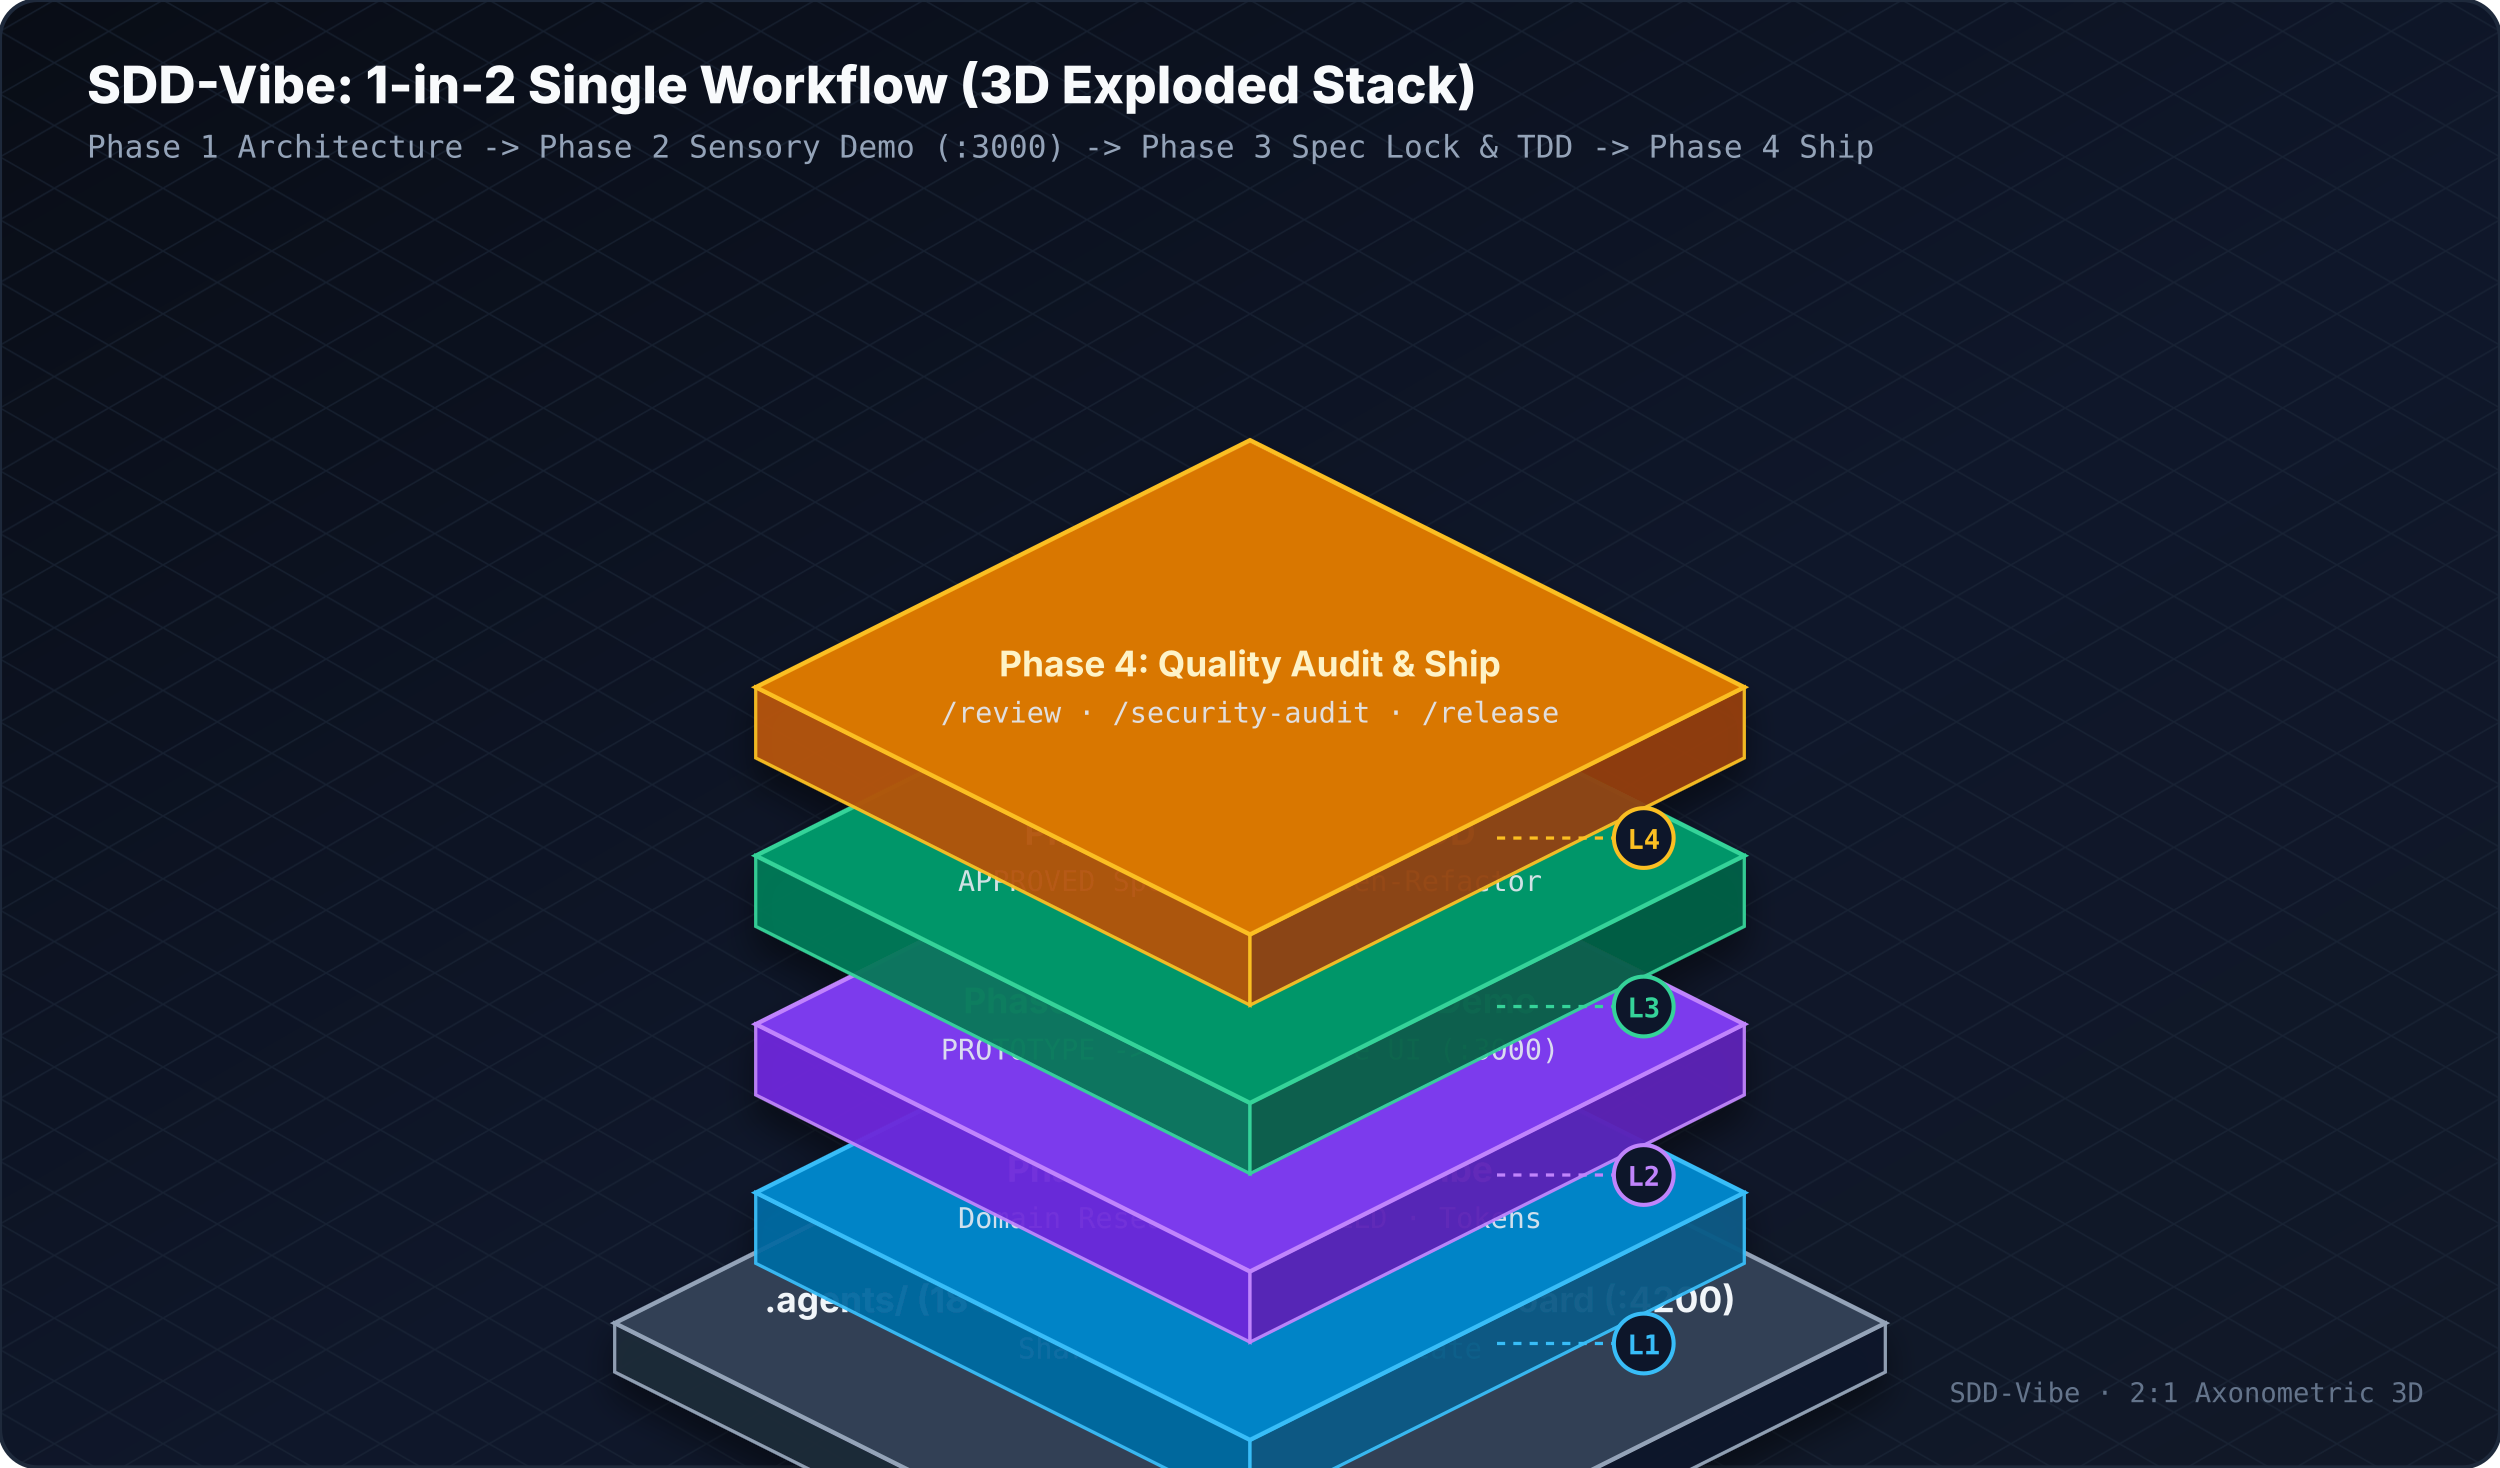
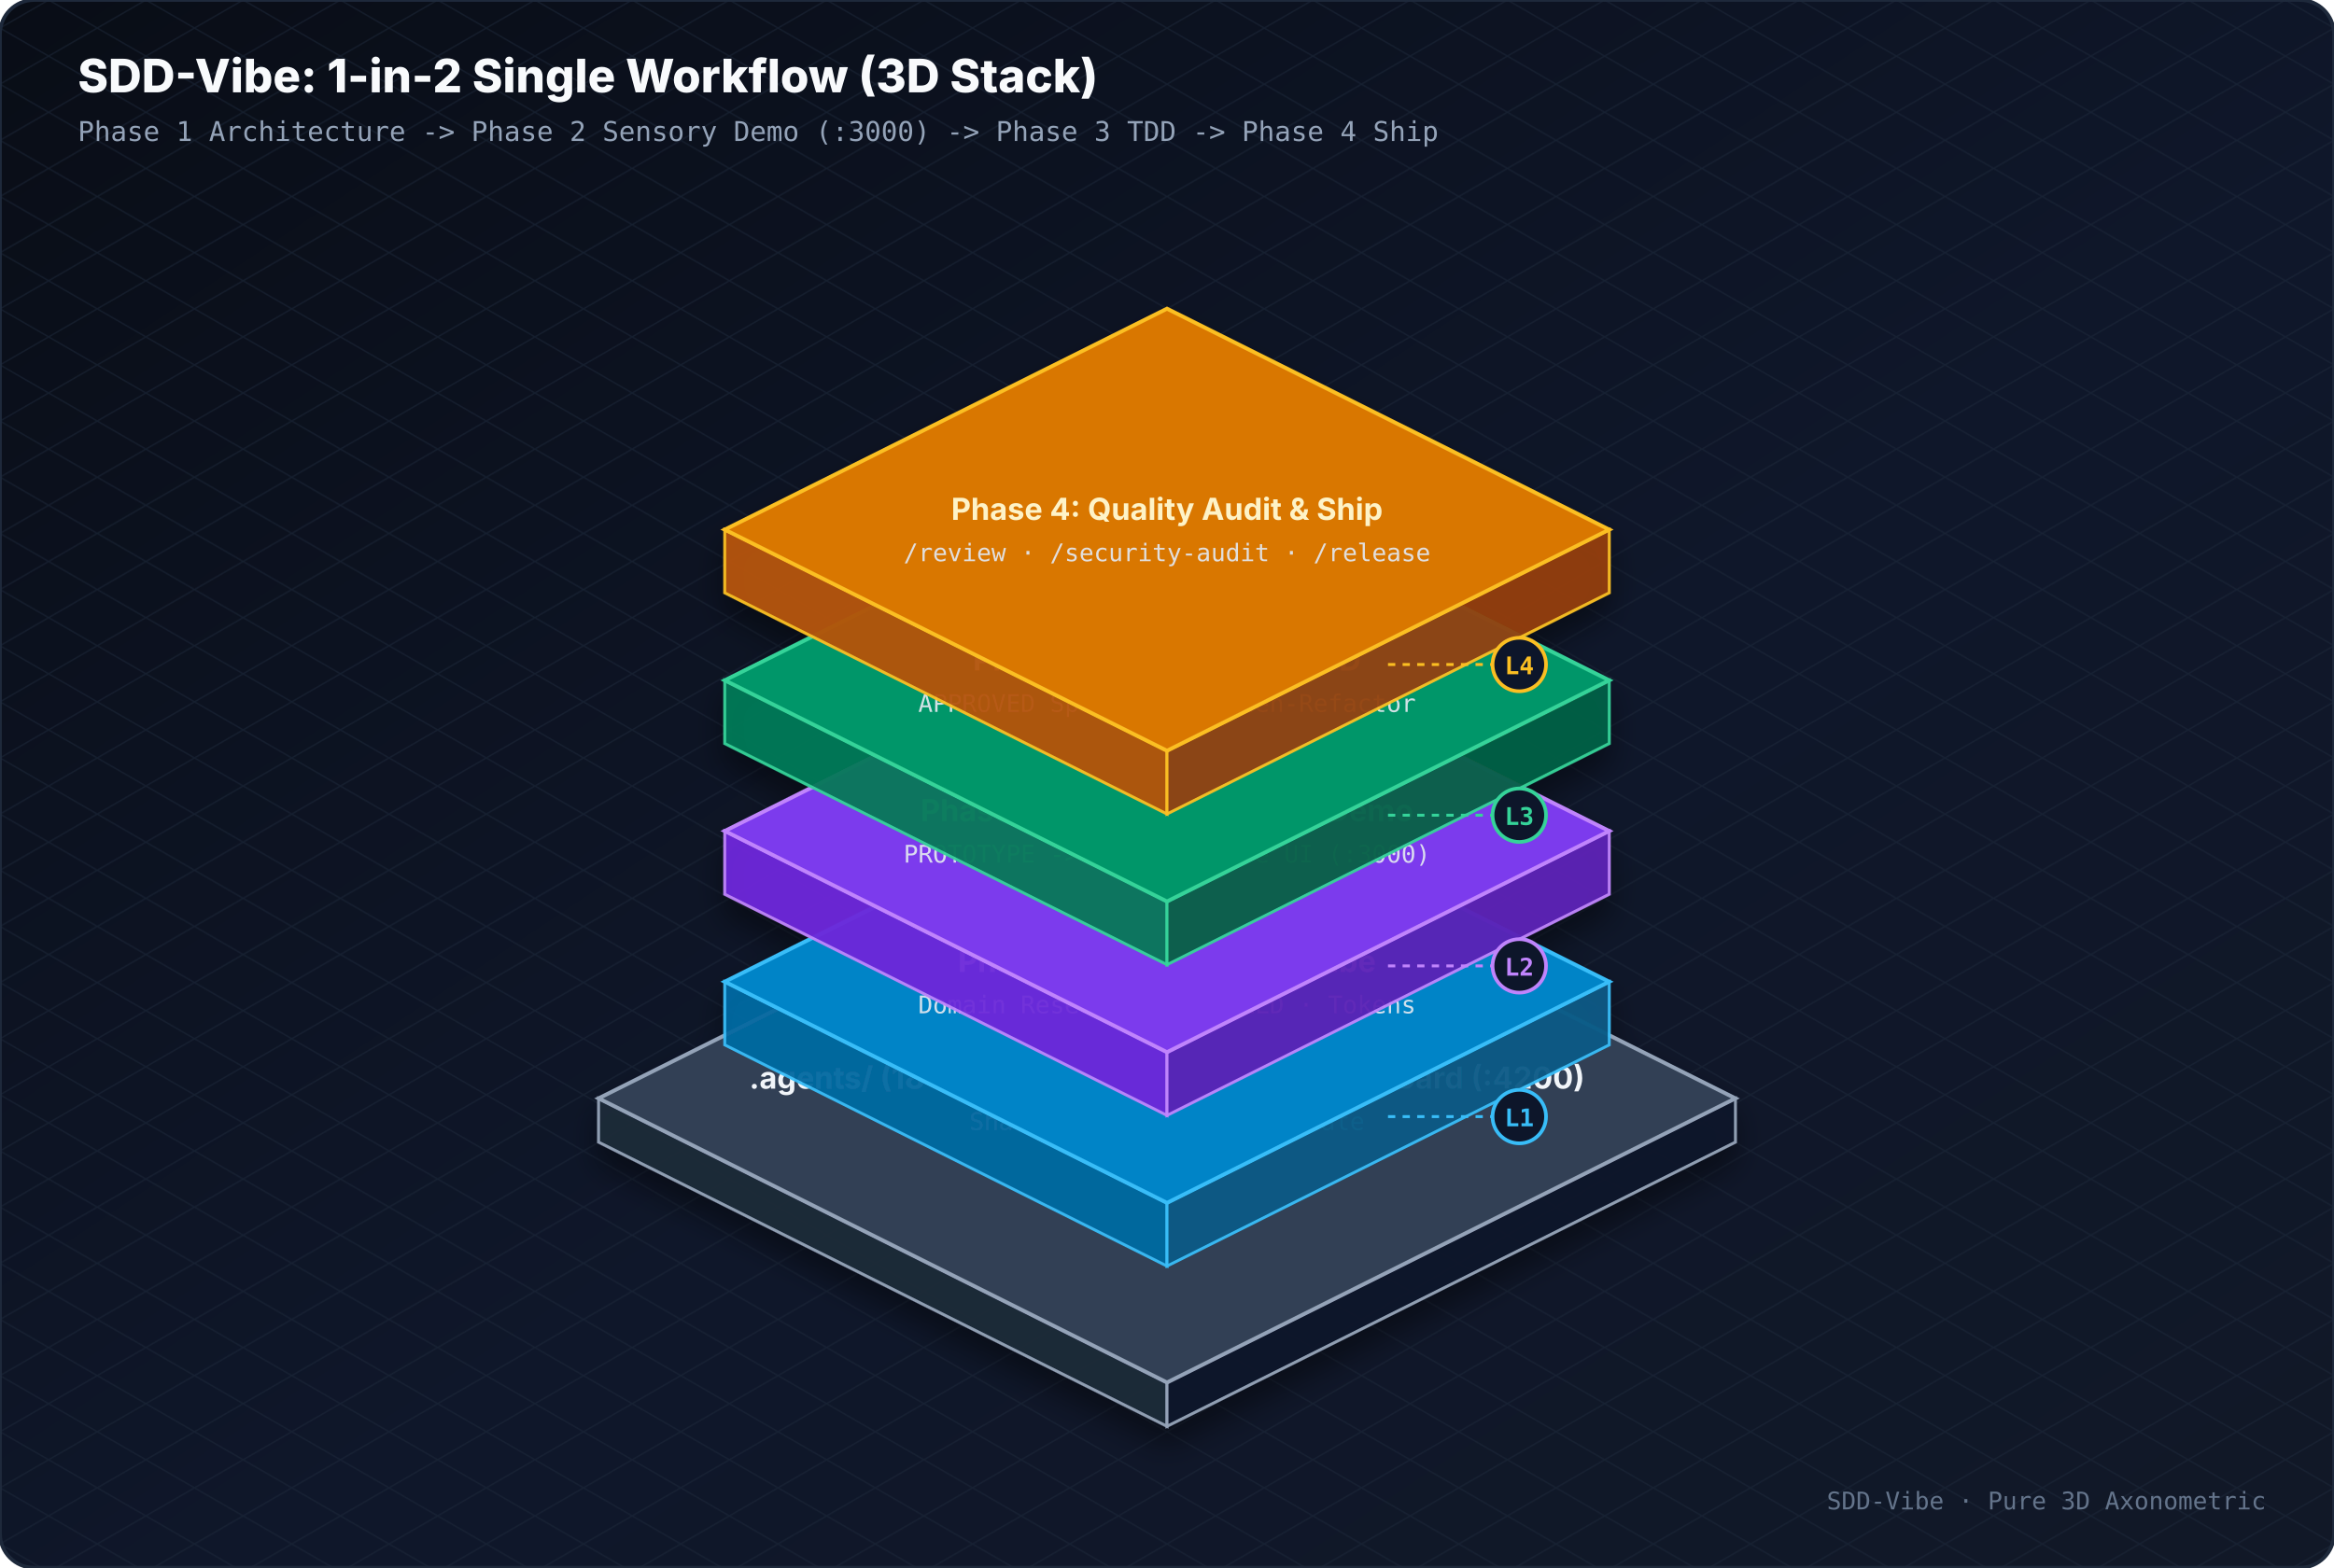
- <svg xmlns="http://www.w3.org/2000/svg" viewBox="0 0 920 540" width="100%" role="img" aria-label="SDD-Vibe: 1-in-2 Single Workflow (3D Exploded Stack)">
+ <svg xmlns="http://www.w3.org/2000/svg" viewBox="0 0 960 645" width="100%" role="img" aria-label="SDD-Vibe: 1-in-2 Single Workflow (3D Stack)">
  <defs>
    <linearGradient id="bgGrad" x1="0%" y1="0%" x2="100%" y2="100%">
      <stop offset="0%" stop-color="#090d16" />
      <stop offset="55%" stop-color="#0f172a" />
      <stop offset="100%" stop-color="#111827" />
    </linearGradient>
-     <pattern id="isoGrid" width="40" height="23.1" patternUnits="userSpaceOnUse">
-       <path d="M 0 11.55 L 20 0 L 40 11.55 L 20 23.1 Z" fill="none" stroke="#1e293b" stroke-width="0.6" opacity="0.55" />
+     <pattern id="bgGrid" width="40" height="23.1" patternUnits="userSpaceOnUse">
+       <path d="M 0 11.55 L 20 0 L 40 11.55 L 20 23.1 Z" fill="none" stroke="#1e293b" stroke-width="0.6" opacity="0.5" />
    </pattern>
    <filter id="glow" x="-10%" y="-10%" width="120%" height="120%">
-       <feDropShadow dx="0" dy="8" stdDeviation="6" flood-color="#000000" flood-opacity="0.45" />
+       <feDropShadow dx="0" dy="8" stdDeviation="6" flood-color="#000000" flood-opacity="0.42" />
    </filter>
+     <marker id="arrow-64748b" viewBox="0 0 10 10" refX="8" refY="5" markerWidth="6" markerHeight="6" orient="auto-start-reverse">
+       <path d="M 0 1.5 L 9 5 L 0 8.5 z" fill="#64748b" />
+     </marker>
+     <marker id="arrow-38bdf8" viewBox="0 0 10 10" refX="8" refY="5" markerWidth="6" markerHeight="6" orient="auto-start-reverse">
+       <path d="M 0 1.5 L 9 5 L 0 8.5 z" fill="#38bdf8" />
+     </marker>
+     <marker id="arrow-818cf8" viewBox="0 0 10 10" refX="8" refY="5" markerWidth="6" markerHeight="6" orient="auto-start-reverse">
+       <path d="M 0 1.5 L 9 5 L 0 8.5 z" fill="#818cf8" />
+     </marker>
+     <marker id="arrow-c084fc" viewBox="0 0 10 10" refX="8" refY="5" markerWidth="6" markerHeight="6" orient="auto-start-reverse">
+       <path d="M 0 1.5 L 9 5 L 0 8.5 z" fill="#c084fc" />
+     </marker>
+     <marker id="arrow-34d399" viewBox="0 0 10 10" refX="8" refY="5" markerWidth="6" markerHeight="6" orient="auto-start-reverse">
+       <path d="M 0 1.5 L 9 5 L 0 8.5 z" fill="#34d399" />
+     </marker>
+     <marker id="arrow-fbbf24" viewBox="0 0 10 10" refX="8" refY="5" markerWidth="6" markerHeight="6" orient="auto-start-reverse">
+       <path d="M 0 1.5 L 9 5 L 0 8.5 z" fill="#fbbf24" />
+     </marker>
+     <marker id="arrow-fb7185" viewBox="0 0 10 10" refX="8" refY="5" markerWidth="6" markerHeight="6" orient="auto-start-reverse">
+       <path d="M 0 1.5 L 9 5 L 0 8.5 z" fill="#fb7185" />
+     </marker>
  </defs>
-   <rect width="920" height="540" rx="14" fill="url(#bgGrad)" stroke="#1e293b" stroke-width="1.5" />
-   <rect width="920" height="540" rx="14" fill="url(#isoGrid)" />
-   <text x="32" y="38" font-family="Inter, Segoe UI, system-ui, sans-serif" font-size="19" font-weight="800" fill="#f8fafc">SDD-Vibe: 1-in-2 Single Workflow (3D Exploded Stack)</text>
-   <text x="32" y="58" font-family="JetBrains Mono, Consolas, monospace" font-size="11.5" fill="#94a3b8">Phase 1 Architecture -&gt; Phase 2 Sensory Demo (:3000) -&gt; Phase 3 Spec Lock &amp; TDD -&gt; Phase 4 Ship</text>
+   <rect width="960" height="645" rx="14" fill="url(#bgGrad)" stroke="#1e293b" stroke-width="1.5" />
+   <rect width="960" height="645" rx="14" fill="url(#bgGrid)" />
+   <text x="32" y="38" font-family="Inter, Segoe UI, system-ui, sans-serif" font-size="19" font-weight="800" fill="#f8fafc">SDD-Vibe: 1-in-2 Single Workflow (3D Stack)</text>
+   <text x="32" y="58" font-family="JetBrains Mono, Consolas, monospace" font-size="11.2" fill="#94a3b8">Phase 1 Architecture -&gt; Phase 2 Sensory Demo (:3000) -&gt; Phase 3 TDD -&gt; Phase 4 Ship</text>
  <g filter="url(#glow)">
-     <line x1="460.0" y1="490.9" x2="460.0" y2="172.9" stroke="#475569" stroke-width="1.5" stroke-dasharray="5,5" />
-     <polygon points="226.2,486.9 460.0,603.8 460.0,621.8 226.2,504.9" fill="#1e293b" stroke="#94a3b8" stroke-width="1.2" opacity="0.95" />
-     <polygon points="693.8,486.9 460.0,603.8 460.0,621.8 693.8,504.9" fill="#0f172a" stroke="#94a3b8" stroke-width="1.2" opacity="0.95" />
-     <polygon points="460.0,370.0 693.8,486.9 460.0,603.8 226.2,486.9" fill="#334155" stroke="#94a3b8" stroke-width="1.6" />
-     <text x="460.0" y="482.9" text-anchor="middle" font-family="Inter, Segoe UI, system-ui, sans-serif" font-size="13" font-weight="700" fill="#f1f5f9">.agents/ (18 Commands &amp; 18 Skills) + Dashboard (:4200)</text>
-     <text x="460.0" y="499.9" text-anchor="middle" font-family="JetBrains Mono, Consolas, monospace" font-size="10.5" fill="#e2e8f0" opacity="0.92">Shared Governance Baseplate</text>
-     <polygon points="278.1,438.9 460.0,529.9 460.0,555.9 278.1,464.9" fill="#0369a1" stroke="#38bdf8" stroke-width="1.2" opacity="0.95" />
-     <polygon points="641.9,438.9 460.0,529.9 460.0,555.9 641.9,464.9" fill="#075985" stroke="#38bdf8" stroke-width="1.2" opacity="0.95" />
-     <polygon points="460.0,348.0 641.9,438.9 460.0,529.9 278.1,438.9" fill="#0284c7" stroke="#38bdf8" stroke-width="1.6" />
-     <text x="460.0" y="434.9" text-anchor="middle" font-family="Inter, Segoe UI, system-ui, sans-serif" font-size="13" font-weight="700" fill="#e0f2fe">Phase 1: Architecture &amp; Vibe</text>
-     <text x="460.0" y="451.9" text-anchor="middle" font-family="JetBrains Mono, Consolas, monospace" font-size="10.5" fill="#e2e8f0" opacity="0.92">Domain Research · HLD/LLD · Tokens</text>
-     <polygon points="278.1,376.9 460.0,467.9 460.0,493.9 278.1,402.9" fill="#6d28d9" stroke="#c084fc" stroke-width="1.2" opacity="0.95" />
-     <polygon points="641.9,376.9 460.0,467.9 460.0,493.9 641.9,402.9" fill="#5b21b6" stroke="#c084fc" stroke-width="1.2" opacity="0.95" />
-     <polygon points="460.0,286.0 641.9,376.9 460.0,467.9 278.1,376.9" fill="#7c3aed" stroke="#c084fc" stroke-width="1.6" />
-     <text x="460.0" y="372.9" text-anchor="middle" font-family="Inter, Segoe UI, system-ui, sans-serif" font-size="13" font-weight="700" fill="#f3e8ff">Phase 2: Frontend Sensory Demo</text>
-     <text x="460.0" y="389.9" text-anchor="middle" font-family="JetBrains Mono, Consolas, monospace" font-size="10.5" fill="#e2e8f0" opacity="0.92">PROTOTYPE -&gt; DRAFT · Live UI (:3000)</text>
-     <polygon points="278.1,314.9 460.0,405.9 460.0,431.9 278.1,340.9" fill="#047857" stroke="#34d399" stroke-width="1.2" opacity="0.95" />
-     <polygon points="641.9,314.9 460.0,405.9 460.0,431.9 641.9,340.9" fill="#065f46" stroke="#34d399" stroke-width="1.2" opacity="0.95" />
-     <polygon points="460.0,224.0 641.9,314.9 460.0,405.9 278.1,314.9" fill="#059669" stroke="#34d399" stroke-width="1.6" />
-     <text x="460.0" y="310.9" text-anchor="middle" font-family="Inter, Segoe UI, system-ui, sans-serif" font-size="13" font-weight="700" fill="#d1fae5">Phase 3: Spec Lock &amp; TDD</text>
-     <text x="460.0" y="327.9" text-anchor="middle" font-family="JetBrains Mono, Consolas, monospace" font-size="10.5" fill="#e2e8f0" opacity="0.92">APPROVED Spec · Red-Green-Refactor</text>
-     <polygon points="278.1,252.9 460.0,343.9 460.0,369.9 278.1,278.9" fill="#b45309" stroke="#fbbf24" stroke-width="1.2" opacity="0.95" />
-     <polygon points="641.9,252.9 460.0,343.9 460.0,369.9 641.9,278.9" fill="#92400e" stroke="#fbbf24" stroke-width="1.2" opacity="0.95" />
-     <polygon points="460.0,162.0 641.9,252.9 460.0,343.9 278.1,252.9" fill="#d97706" stroke="#fbbf24" stroke-width="1.6" />
-     <text x="460.0" y="248.9" text-anchor="middle" font-family="Inter, Segoe UI, system-ui, sans-serif" font-size="13" font-weight="700" fill="#fef3c7">Phase 4: Quality Audit &amp; Ship</text>
-     <text x="460.0" y="265.9" text-anchor="middle" font-family="JetBrains Mono, Consolas, monospace" font-size="10.5" fill="#e2e8f0" opacity="0.92">/review · /security-audit · /release</text>
-     <line x1="550.9" y1="494.4" x2="598.9" y2="494.4" stroke="#38bdf8" stroke-width="1.2" stroke-dasharray="3,3" />
-     <circle cx="604.9" cy="494.4" r="11" fill="#0f172a" stroke="#38bdf8" stroke-width="1.5" />
-     <text x="604.9" y="498.4" text-anchor="middle" font-family="JetBrains Mono, monospace" font-size="10" font-weight="700" fill="#38bdf8">L1</text>
-     <line x1="550.9" y1="432.4" x2="598.9" y2="432.4" stroke="#c084fc" stroke-width="1.2" stroke-dasharray="3,3" />
-     <circle cx="604.9" cy="432.4" r="11" fill="#0f172a" stroke="#c084fc" stroke-width="1.5" />
-     <text x="604.9" y="436.4" text-anchor="middle" font-family="JetBrains Mono, monospace" font-size="10" font-weight="700" fill="#c084fc">L2</text>
-     <line x1="550.9" y1="370.4" x2="598.9" y2="370.4" stroke="#34d399" stroke-width="1.2" stroke-dasharray="3,3" />
-     <circle cx="604.9" cy="370.4" r="11" fill="#0f172a" stroke="#34d399" stroke-width="1.5" />
-     <text x="604.9" y="374.4" text-anchor="middle" font-family="JetBrains Mono, monospace" font-size="10" font-weight="700" fill="#34d399">L3</text>
-     <line x1="550.9" y1="308.4" x2="598.9" y2="308.4" stroke="#fbbf24" stroke-width="1.2" stroke-dasharray="3,3" />
-     <circle cx="604.9" cy="308.4" r="11" fill="#0f172a" stroke="#fbbf24" stroke-width="1.5" />
-     <text x="604.9" y="312.4" text-anchor="middle" font-family="JetBrains Mono, monospace" font-size="10" font-weight="700" fill="#fbbf24">L4</text>
+     <line x1="480.0" y1="459.9" x2="480.0" y2="143.9" stroke="#475569" stroke-width="1.5" stroke-dasharray="5,5" />
+     <polygon points="246.2,451.9 480.0,568.8 480.0,586.8 246.2,469.9" fill="#1e293b" stroke="#94a3b8" stroke-width="1.2" opacity="0.95" />
+     <polygon points="713.8,451.9 480.0,568.8 480.0,586.8 713.8,469.9" fill="#0f172a" stroke="#94a3b8" stroke-width="1.2" opacity="0.95" />
+     <polygon points="480.0,335.0 713.8,451.9 480.0,568.8 246.2,451.9" fill="#334155" stroke="#94a3b8" stroke-width="1.6" />
+     <text x="480.0" y="447.9" text-anchor="middle" font-family="Inter, Segoe UI, system-ui, sans-serif" font-size="12.5" font-weight="700" fill="#f1f5f9">.agents/ (18 Commands &amp; 18 Skills) + Dashboard (:4200)</text>
+     <text x="480.0" y="464.9" text-anchor="middle" font-family="JetBrains Mono, Consolas, monospace" font-size="10" fill="#e2e8f0" opacity="0.92">Shared Governance Baseplate</text>
+     <polygon points="298.1,403.9 480.0,494.9 480.0,520.9 298.1,429.9" fill="#0369a1" stroke="#38bdf8" stroke-width="1.2" opacity="0.95" />
+     <polygon points="661.9,403.9 480.0,494.9 480.0,520.9 661.9,429.9" fill="#075985" stroke="#38bdf8" stroke-width="1.2" opacity="0.95" />
+     <polygon points="480.0,313.0 661.9,403.9 480.0,494.9 298.1,403.9" fill="#0284c7" stroke="#38bdf8" stroke-width="1.6" />
+     <text x="480.0" y="399.9" text-anchor="middle" font-family="Inter, Segoe UI, system-ui, sans-serif" font-size="12.5" font-weight="700" fill="#e0f2fe">Phase 1: Architecture &amp; Vibe</text>
+     <text x="480.0" y="416.9" text-anchor="middle" font-family="JetBrains Mono, Consolas, monospace" font-size="10" fill="#e2e8f0" opacity="0.92">Domain Research · HLD/LLD · Tokens</text>
+     <polygon points="298.1,341.9 480.0,432.9 480.0,458.9 298.1,367.9" fill="#6d28d9" stroke="#c084fc" stroke-width="1.2" opacity="0.95" />
+     <polygon points="661.9,341.9 480.0,432.9 480.0,458.9 661.9,367.9" fill="#5b21b6" stroke="#c084fc" stroke-width="1.2" opacity="0.95" />
+     <polygon points="480.0,251.0 661.9,341.9 480.0,432.9 298.1,341.9" fill="#7c3aed" stroke="#c084fc" stroke-width="1.6" />
+     <text x="480.0" y="337.9" text-anchor="middle" font-family="Inter, Segoe UI, system-ui, sans-serif" font-size="12.5" font-weight="700" fill="#f3e8ff">Phase 2: Frontend Sensory Demo</text>
+     <text x="480.0" y="354.9" text-anchor="middle" font-family="JetBrains Mono, Consolas, monospace" font-size="10" fill="#e2e8f0" opacity="0.92">PROTOTYPE -&gt; DRAFT · Live UI (:3000)</text>
+     <polygon points="298.1,279.9 480.0,370.9 480.0,396.9 298.1,305.9" fill="#047857" stroke="#34d399" stroke-width="1.2" opacity="0.95" />
+     <polygon points="661.9,279.9 480.0,370.9 480.0,396.9 661.9,305.9" fill="#065f46" stroke="#34d399" stroke-width="1.2" opacity="0.95" />
+     <polygon points="480.0,189.0 661.9,279.9 480.0,370.9 298.1,279.9" fill="#059669" stroke="#34d399" stroke-width="1.6" />
+     <text x="480.0" y="275.9" text-anchor="middle" font-family="Inter, Segoe UI, system-ui, sans-serif" font-size="12.5" font-weight="700" fill="#d1fae5">Phase 3: Spec Lock &amp; TDD</text>
+     <text x="480.0" y="292.9" text-anchor="middle" font-family="JetBrains Mono, Consolas, monospace" font-size="10" fill="#e2e8f0" opacity="0.92">APPROVED Spec · Red-Green-Refactor</text>
+     <polygon points="298.1,217.9 480.0,308.9 480.0,334.9 298.1,243.9" fill="#b45309" stroke="#fbbf24" stroke-width="1.2" opacity="0.95" />
+     <polygon points="661.9,217.9 480.0,308.9 480.0,334.9 661.9,243.9" fill="#92400e" stroke="#fbbf24" stroke-width="1.2" opacity="0.95" />
+     <polygon points="480.0,127.0 661.9,217.9 480.0,308.9 298.1,217.9" fill="#d97706" stroke="#fbbf24" stroke-width="1.6" />
+     <text x="480.0" y="213.9" text-anchor="middle" font-family="Inter, Segoe UI, system-ui, sans-serif" font-size="12.5" font-weight="700" fill="#fef3c7">Phase 4: Quality Audit &amp; Ship</text>
+     <text x="480.0" y="230.9" text-anchor="middle" font-family="JetBrains Mono, Consolas, monospace" font-size="10" fill="#e2e8f0" opacity="0.92">/review · /security-audit · /release</text>
+     <line x1="570.9" y1="459.4" x2="616.9" y2="459.4" stroke="#38bdf8" stroke-width="1.2" stroke-dasharray="3,3" />
+     <circle cx="624.9" cy="459.4" r="11" fill="#0f172a" stroke="#38bdf8" stroke-width="1.5" />
+     <text x="624.9" y="463.4" text-anchor="middle" font-family="JetBrains Mono, monospace" font-size="10" font-weight="700" fill="#38bdf8">L1</text>
+     <line x1="570.9" y1="397.4" x2="616.9" y2="397.4" stroke="#c084fc" stroke-width="1.2" stroke-dasharray="3,3" />
+     <circle cx="624.9" cy="397.4" r="11" fill="#0f172a" stroke="#c084fc" stroke-width="1.5" />
+     <text x="624.9" y="401.4" text-anchor="middle" font-family="JetBrains Mono, monospace" font-size="10" font-weight="700" fill="#c084fc">L2</text>
+     <line x1="570.9" y1="335.4" x2="616.9" y2="335.4" stroke="#34d399" stroke-width="1.2" stroke-dasharray="3,3" />
+     <circle cx="624.9" cy="335.4" r="11" fill="#0f172a" stroke="#34d399" stroke-width="1.5" />
+     <text x="624.9" y="339.4" text-anchor="middle" font-family="JetBrains Mono, monospace" font-size="10" font-weight="700" fill="#34d399">L3</text>
+     <line x1="570.9" y1="273.4" x2="616.9" y2="273.4" stroke="#fbbf24" stroke-width="1.2" stroke-dasharray="3,3" />
+     <circle cx="624.9" cy="273.4" r="11" fill="#0f172a" stroke="#fbbf24" stroke-width="1.5" />
+     <text x="624.9" y="277.4" text-anchor="middle" font-family="JetBrains Mono, monospace" font-size="10" font-weight="700" fill="#fbbf24">L4</text>
  </g>
-   <text x="892" y="516" text-anchor="end" font-family="JetBrains Mono, Consolas, monospace" font-size="10" fill="#64748b">SDD-Vibe · 2:1 Axonometric 3D</text>
+   <text x="932" y="621" text-anchor="end" font-family="JetBrains Mono, Consolas, monospace" font-size="10" fill="#64748b">SDD-Vibe · Pure 3D Axonometric</text>
</svg>
